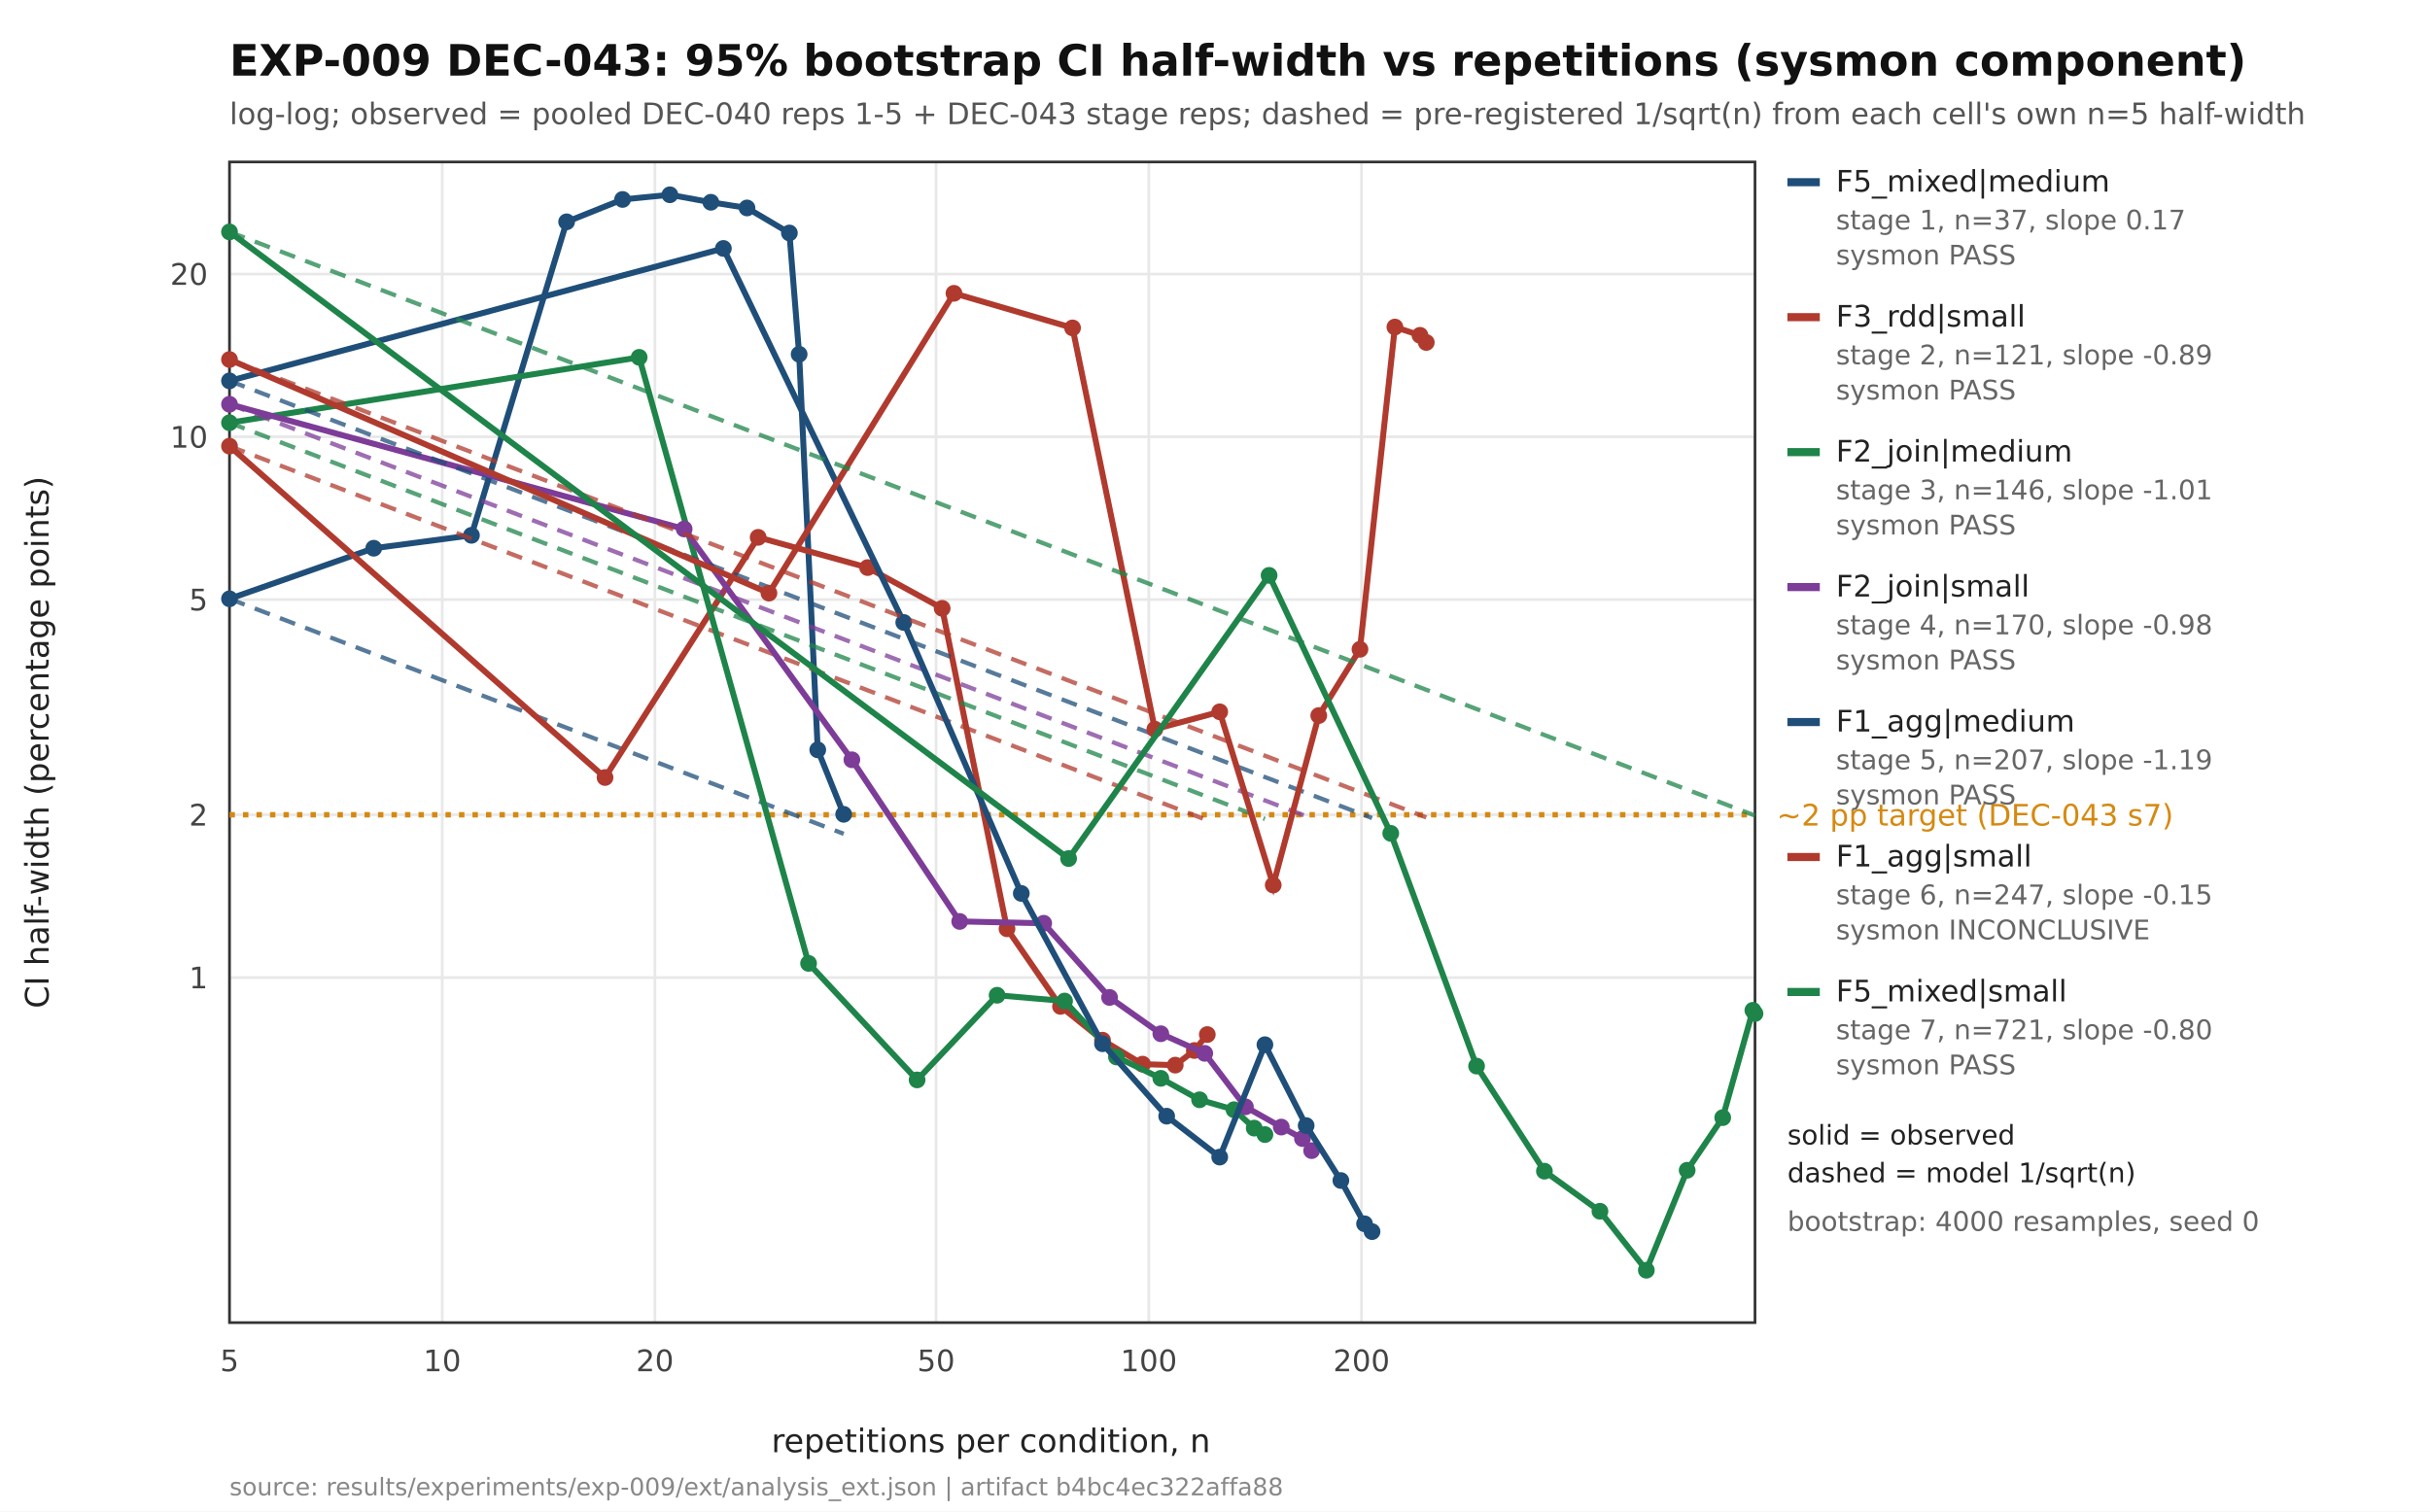
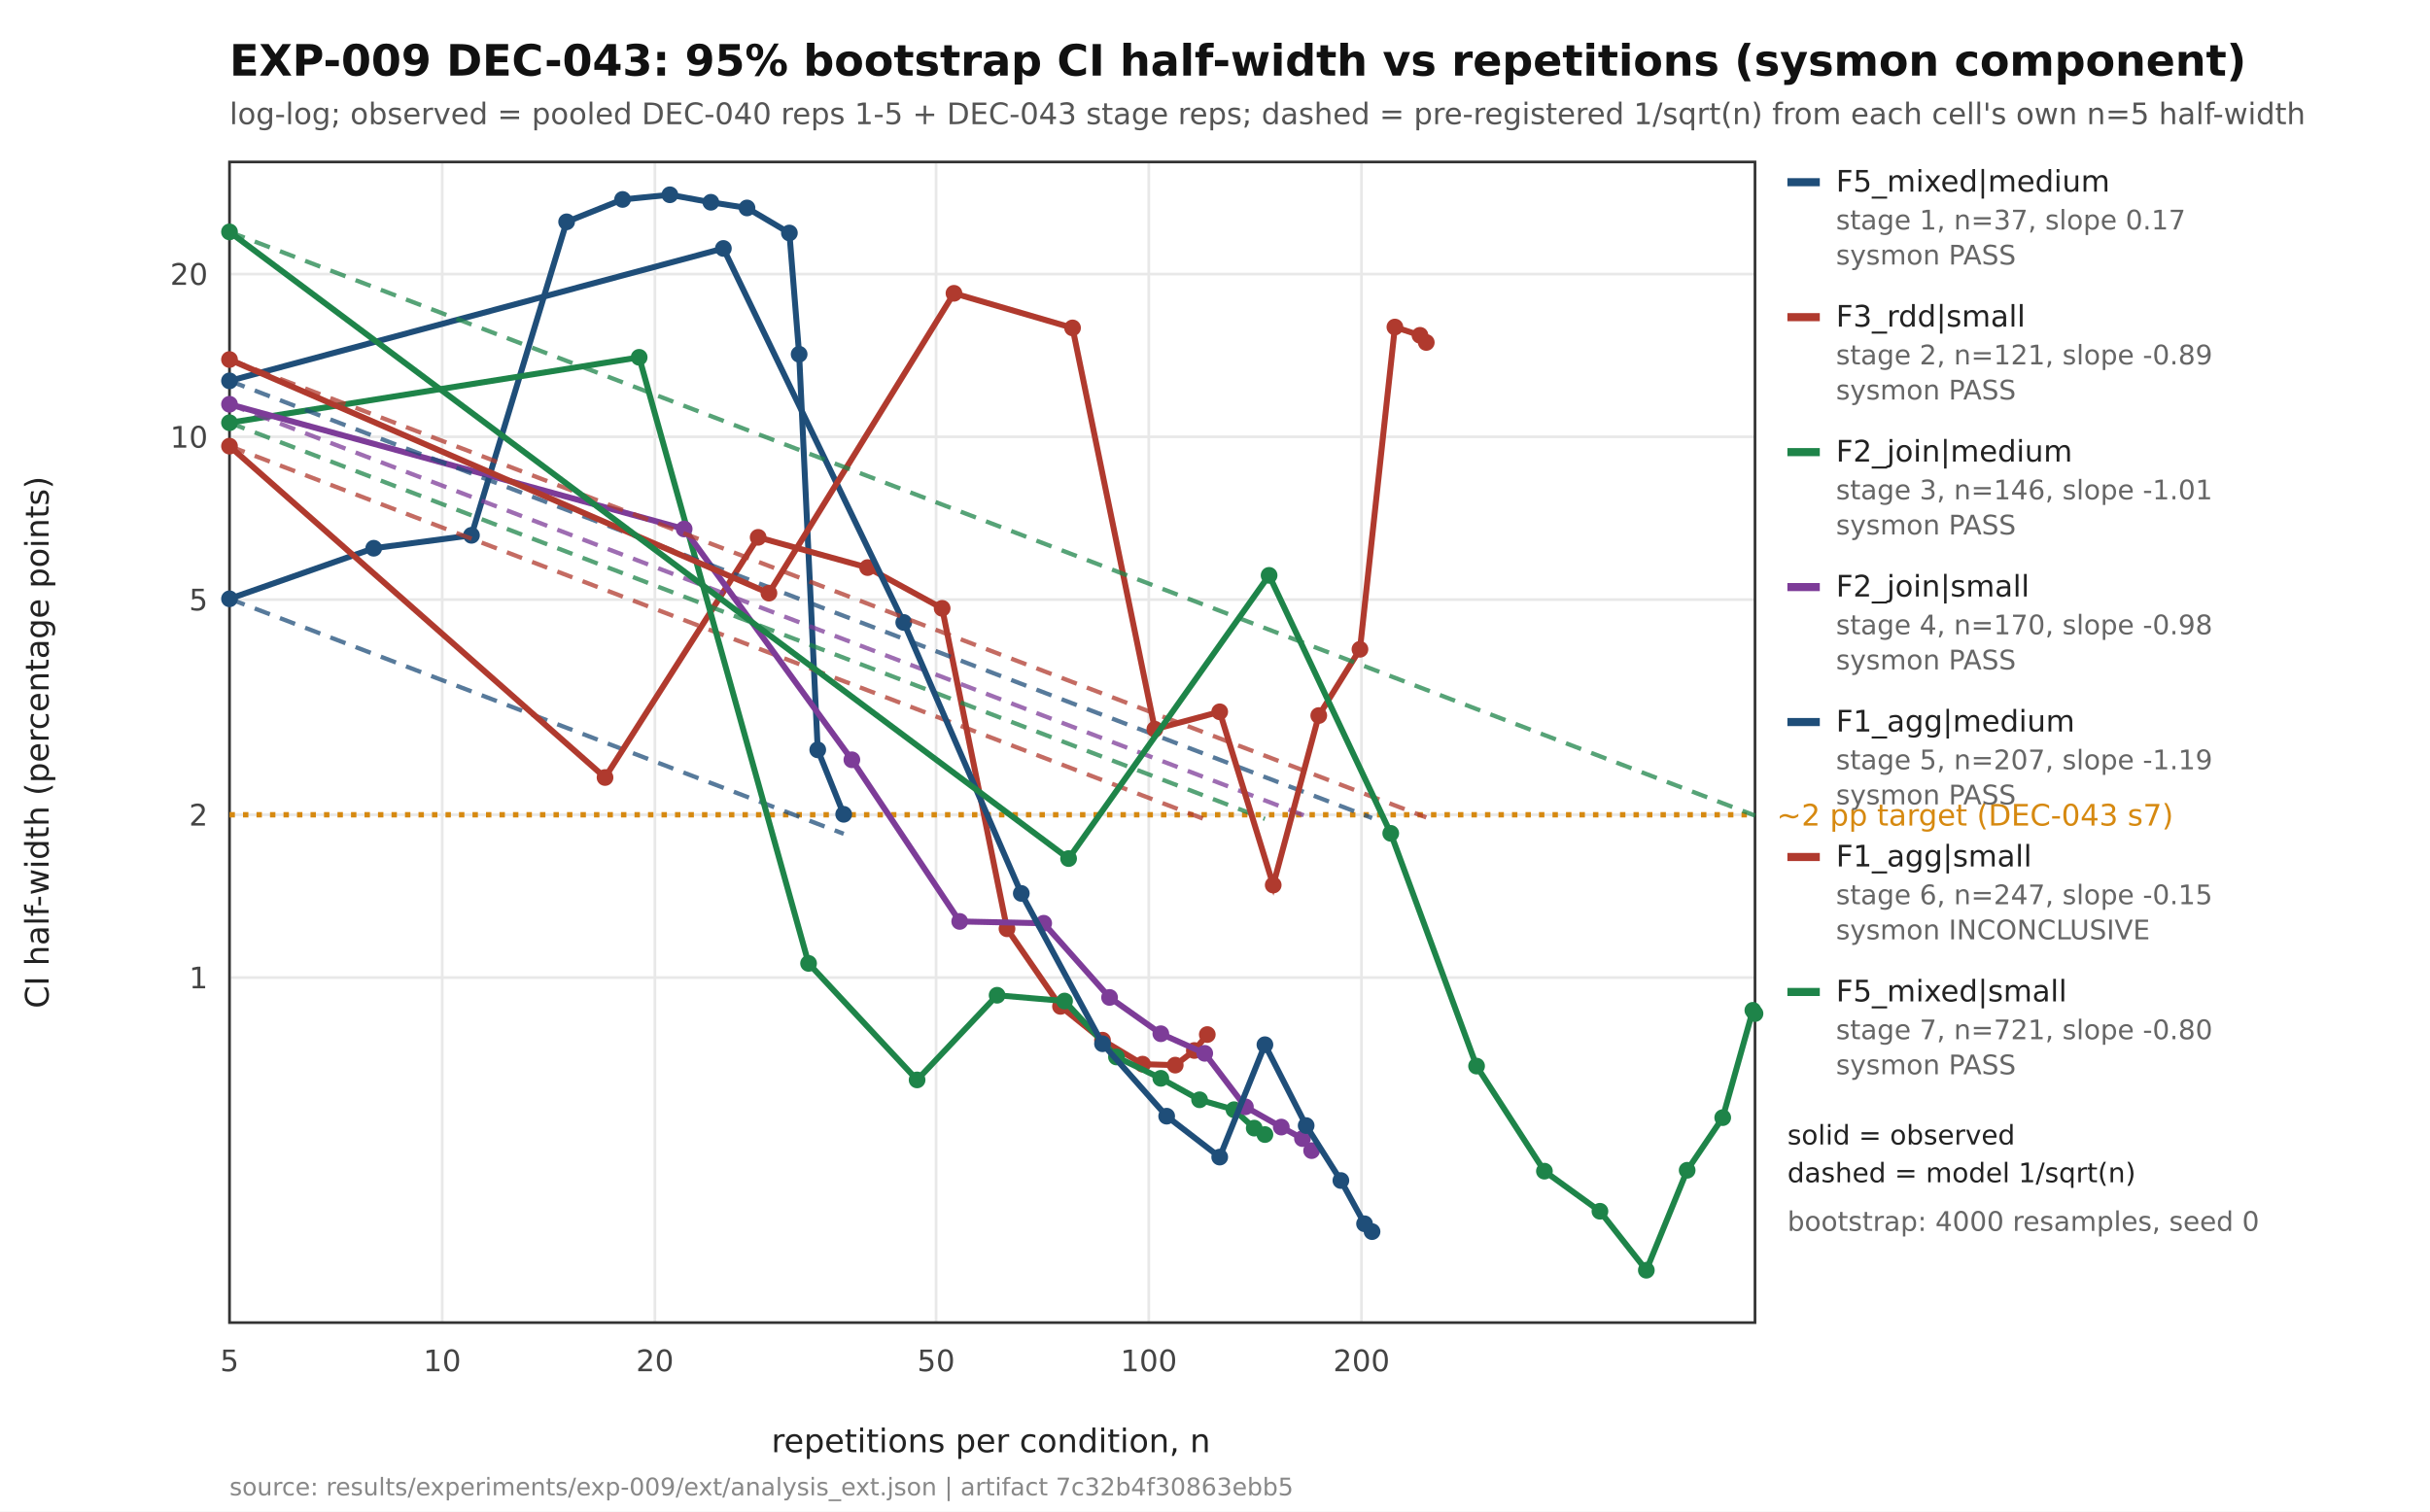
<svg xmlns="http://www.w3.org/2000/svg" width="900" height="560" viewBox="0 0 900 560" font-family="DejaVu Sans, Arial, sans-serif">
  <rect width="900" height="560" fill="#ffffff" />
  <text x="85" y="28" font-size="16" font-weight="bold" fill="#111">EXP-009 DEC-043: 95% bootstrap CI half-width vs repetitions (sysmon component)</text>
  <text x="85" y="46" font-size="11" fill="#555">log-log; observed = pooled DEC-040 reps 1-5 + DEC-043 stage reps; dashed = pre-registered 1/sqrt(n) from each cell's own n=5 half-width</text>
  <line x1="85" y1="60" x2="85" y2="490" stroke="#e8e8e8" />
  <text x="85" y="508" font-size="11" fill="#444" text-anchor="middle">5</text>
  <line x1="163.779" y1="60" x2="163.779" y2="490" stroke="#e8e8e8" />
  <text x="163.779" y="508" font-size="11" fill="#444" text-anchor="middle">10</text>
  <line x1="242.559" y1="60" x2="242.559" y2="490" stroke="#e8e8e8" />
  <text x="242.559" y="508" font-size="11" fill="#444" text-anchor="middle">20</text>
  <line x1="346.699" y1="60" x2="346.699" y2="490" stroke="#e8e8e8" />
  <text x="346.699" y="508" font-size="11" fill="#444" text-anchor="middle">50</text>
  <line x1="425.479" y1="60" x2="425.479" y2="490" stroke="#e8e8e8" />
  <text x="425.479" y="508" font-size="11" fill="#444" text-anchor="middle">100</text>
  <line x1="504.258" y1="60" x2="504.258" y2="490" stroke="#e8e8e8" />
  <text x="504.258" y="508" font-size="11" fill="#444" text-anchor="middle">200</text>
  <line x1="85" y1="362.153" x2="650" y2="362.153" stroke="#e8e8e8" />
  <text x="77" y="366.153" font-size="11" fill="#444" text-anchor="end">1</text>
  <line x1="85" y1="301.851" x2="650" y2="301.851" stroke="#e8e8e8" />
  <text x="77" y="305.851" font-size="11" fill="#444" text-anchor="end">2</text>
  <line x1="85" y1="222.135" x2="650" y2="222.135" stroke="#e8e8e8" />
  <text x="77" y="226.135" font-size="11" fill="#444" text-anchor="end">5</text>
  <line x1="85" y1="161.833" x2="650" y2="161.833" stroke="#e8e8e8" />
  <text x="77" y="165.833" font-size="11" fill="#444" text-anchor="end">10</text>
  <line x1="85" y1="101.53" x2="650" y2="101.53" stroke="#e8e8e8" />
  <text x="77" y="105.53" font-size="11" fill="#444" text-anchor="end">20</text>
  <rect x="85" y="60" width="565" height="430" fill="none" stroke="#333" />
  <text x="367" y="538" font-size="12" fill="#222" text-anchor="middle">repetitions per condition, n</text>
  <text x="18" y="275" font-size="12" fill="#222" text-anchor="middle" transform="rotate(-90 18 275)">CI half-width (percentage points)</text>
  <line x1="85" y1="301.851" x2="650" y2="301.851" stroke="#d68910" stroke-width="2" stroke-dasharray="2,3" />
  <text x="658" y="305.851" font-size="11" fill="#d68910">~2 pp target (DEC-043 s7)</text>
  <polyline points="85,221.844 138.418,203.109 174.612,198.324 209.862,82.18 230.584,73.889 248.104,72.159 263.28,74.937 276.667,77.039 292.368,86.314 295.977,131.24 302.867,277.801 312.477,301.682" fill="none" stroke="#1f4e79" stroke-width="2.2" />
  <polyline points="85,221.844 138.418,242.288 174.612,256.141 209.862,269.632 230.584,277.563 248.104,284.269 263.28,290.077 276.667,295.201 292.368,301.21 295.977,302.591 302.867,305.228 312.477,308.906" fill="none" stroke="#1f4e79" stroke-width="1.6" stroke-dasharray="6,4" opacity="0.75" />
  <circle cx="85" cy="221.844" r="3.1" fill="#1f4e79" />
  <circle cx="138.418" cy="203.109" r="3.1" fill="#1f4e79" />
  <circle cx="174.612" cy="198.324" r="3.1" fill="#1f4e79" />
  <circle cx="209.862" cy="82.18" r="3.1" fill="#1f4e79" />
  <circle cx="230.584" cy="73.889" r="3.1" fill="#1f4e79" />
  <circle cx="248.104" cy="72.159" r="3.1" fill="#1f4e79" />
  <circle cx="263.28" cy="74.937" r="3.1" fill="#1f4e79" />
  <circle cx="276.667" cy="77.039" r="3.1" fill="#1f4e79" />
  <circle cx="292.368" cy="86.314" r="3.1" fill="#1f4e79" />
  <circle cx="295.977" cy="131.24" r="3.1" fill="#1f4e79" />
  <circle cx="302.867" cy="277.801" r="3.1" fill="#1f4e79" />
  <circle cx="312.477" cy="301.682" r="3.1" fill="#1f4e79" />
  <rect x="662" y="66" width="12" height="3" fill="#1f4e79" />
  <text x="680" y="71" font-size="11" fill="#222">F5_mixed|medium</text>
  <text x="680" y="85" font-size="10" fill="#666">stage 1, n=37, slope 0.17</text>
  <text x="680" y="98" font-size="10" fill="#666">sysmon PASS</text>
  <polyline points="85,165.286 224.088,288.049 280.8,199.071 321.338,210.278 348.95,225.375 372.966,344.09 392.782,372.841 408.337,385.359 423.183,394.245 435.273,394.605 442.347,389.186 447.144,383.278" fill="none" stroke="#b03a2e" stroke-width="2.2" />
  <polyline points="85,165.286 224.088,218.519 280.8,240.225 321.338,255.74 348.95,266.308 372.966,275.5 392.782,283.084 408.337,289.037 423.183,294.719 435.273,299.347 442.347,302.054 447.144,303.89" fill="none" stroke="#b03a2e" stroke-width="1.6" stroke-dasharray="6,4" opacity="0.75" />
  <circle cx="85" cy="165.286" r="3.1" fill="#b03a2e" />
  <circle cx="224.088" cy="288.049" r="3.1" fill="#b03a2e" />
  <circle cx="280.8" cy="199.071" r="3.1" fill="#b03a2e" />
  <circle cx="321.338" cy="210.278" r="3.1" fill="#b03a2e" />
  <circle cx="348.95" cy="225.375" r="3.1" fill="#b03a2e" />
  <circle cx="372.966" cy="344.09" r="3.1" fill="#b03a2e" />
  <circle cx="392.782" cy="372.841" r="3.1" fill="#b03a2e" />
  <circle cx="408.337" cy="385.359" r="3.1" fill="#b03a2e" />
  <circle cx="423.183" cy="394.245" r="3.1" fill="#b03a2e" />
  <circle cx="435.273" cy="394.605" r="3.1" fill="#b03a2e" />
  <circle cx="442.347" cy="389.186" r="3.1" fill="#b03a2e" />
  <circle cx="447.144" cy="383.278" r="3.1" fill="#b03a2e" />
  <rect x="662" y="116" width="12" height="3" fill="#b03a2e" />
  <text x="680" y="121" font-size="11" fill="#222">F3_rdd|small</text>
  <text x="680" y="135" font-size="10" fill="#666">stage 2, n=121, slope -0.89</text>
  <text x="680" y="148" font-size="10" fill="#666">sysmon PASS</text>
  <polyline points="85,156.614 236.729,132.381 299.474,356.916 339.667,400.086 369.3,368.72 394.288,370.856 413.504,391.586 429.936,399.497 444.29,407.442 457.033,411.119 464.529,417.946 468.49,420.328" fill="none" stroke="#1e8449" stroke-width="2.2" />
  <polyline points="85,156.614 236.729,214.686 299.474,238.7 339.667,254.083 369.3,265.425 394.288,274.988 413.504,282.343 429.936,288.632 444.29,294.126 457.033,299.003 464.529,301.872 468.49,303.388" fill="none" stroke="#1e8449" stroke-width="1.6" stroke-dasharray="6,4" opacity="0.75" />
  <circle cx="85" cy="156.614" r="3.1" fill="#1e8449" />
  <circle cx="236.729" cy="132.381" r="3.1" fill="#1e8449" />
  <circle cx="299.474" cy="356.916" r="3.1" fill="#1e8449" />
  <circle cx="339.667" cy="400.086" r="3.1" fill="#1e8449" />
  <circle cx="369.3" cy="368.72" r="3.1" fill="#1e8449" />
  <circle cx="394.288" cy="370.856" r="3.1" fill="#1e8449" />
  <circle cx="413.504" cy="391.586" r="3.1" fill="#1e8449" />
  <circle cx="429.936" cy="399.497" r="3.1" fill="#1e8449" />
  <circle cx="444.29" cy="407.442" r="3.1" fill="#1e8449" />
  <circle cx="457.033" cy="411.119" r="3.1" fill="#1e8449" />
  <circle cx="464.529" cy="417.946" r="3.1" fill="#1e8449" />
  <circle cx="468.49" cy="420.328" r="3.1" fill="#1e8449" />
  <rect x="662" y="166" width="12" height="3" fill="#1e8449" />
  <text x="680" y="171" font-size="11" fill="#222">F2_join|medium</text>
  <text x="680" y="185" font-size="10" fill="#666">stage 3, n=146, slope -1.01</text>
  <text x="680" y="198" font-size="10" fill="#666">sysmon PASS</text>
  <polyline points="85,149.767 253.391,195.972 315.508,281.479 355.446,341.368 386.553,342.046 410.95,369.527 429.936,382.974 446.201,390.234 461.259,410.043 474.553,417.554 482.394,421.821 485.787,426.28" fill="none" stroke="#7d3c98" stroke-width="2.2" />
  <polyline points="85,149.767 253.391,214.215 315.508,237.989 355.446,253.275 386.553,265.18 410.95,274.518 429.936,281.784 446.201,288.009 461.259,293.772 474.553,298.86 482.394,301.862 485.787,303.16" fill="none" stroke="#7d3c98" stroke-width="1.6" stroke-dasharray="6,4" opacity="0.75" />
  <circle cx="85" cy="149.767" r="3.1" fill="#7d3c98" />
  <circle cx="253.391" cy="195.972" r="3.1" fill="#7d3c98" />
  <circle cx="315.508" cy="281.479" r="3.1" fill="#7d3c98" />
  <circle cx="355.446" cy="341.368" r="3.1" fill="#7d3c98" />
  <circle cx="386.553" cy="342.046" r="3.1" fill="#7d3c98" />
  <circle cx="410.95" cy="369.527" r="3.1" fill="#7d3c98" />
  <circle cx="429.936" cy="382.974" r="3.1" fill="#7d3c98" />
  <circle cx="446.201" cy="390.234" r="3.1" fill="#7d3c98" />
  <circle cx="461.259" cy="410.043" r="3.1" fill="#7d3c98" />
  <circle cx="474.553" cy="417.554" r="3.1" fill="#7d3c98" />
  <circle cx="482.394" cy="421.821" r="3.1" fill="#7d3c98" />
  <circle cx="485.787" cy="426.28" r="3.1" fill="#7d3c98" />
  <rect x="662" y="216" width="12" height="3" fill="#7d3c98" />
  <text x="680" y="221" font-size="11" fill="#222">F2_join|small</text>
  <text x="680" y="235" font-size="10" fill="#666">stage 4, n=170, slope -0.98</text>
  <text x="680" y="248" font-size="10" fill="#666">sysmon PASS</text>
  <polyline points="85,141.104 267.92,92.042 334.725,230.609 378.254,330.99 408.337,386.685 432.101,413.519 451.746,428.675 468.49,387.04 483.764,417.004 496.62,437.359 505.389,453.371 508.168,456.286" fill="none" stroke="#1f4e79" stroke-width="2.2" />
  <polyline points="85,141.104 267.92,211.114 334.725,236.682 378.254,253.342 408.337,264.855 432.101,273.951 451.746,281.469 468.49,287.878 483.764,293.723 496.62,298.644 505.389,302 508.168,303.064" fill="none" stroke="#1f4e79" stroke-width="1.6" stroke-dasharray="6,4" opacity="0.75" />
  <circle cx="85" cy="141.104" r="3.1" fill="#1f4e79" />
  <circle cx="267.92" cy="92.042" r="3.1" fill="#1f4e79" />
  <circle cx="334.725" cy="230.609" r="3.1" fill="#1f4e79" />
  <circle cx="378.254" cy="330.99" r="3.1" fill="#1f4e79" />
  <circle cx="408.337" cy="386.685" r="3.1" fill="#1f4e79" />
  <circle cx="432.101" cy="413.519" r="3.1" fill="#1f4e79" />
  <circle cx="451.746" cy="428.675" r="3.1" fill="#1f4e79" />
  <circle cx="468.49" cy="387.04" r="3.1" fill="#1f4e79" />
  <circle cx="483.764" cy="417.004" r="3.1" fill="#1f4e79" />
  <circle cx="496.62" cy="437.359" r="3.1" fill="#1f4e79" />
  <circle cx="505.389" cy="453.371" r="3.1" fill="#1f4e79" />
  <circle cx="508.168" cy="456.286" r="3.1" fill="#1f4e79" />
  <rect x="662" y="266" width="12" height="3" fill="#1f4e79" />
  <text x="680" y="271" font-size="11" fill="#222">F1_agg|medium</text>
  <text x="680" y="285" font-size="10" fill="#666">stage 5, n=207, slope -1.19</text>
  <text x="680" y="298" font-size="10" fill="#666">sysmon PASS</text>
  <polyline points="85,133.197 284.789,219.741 353.322,108.663 397.24,121.48 427.729,270.155 451.746,263.708 471.562,327.891 488.43,265.094 503.689,240.545 516.63,121.161 525.923,124.225 528.247,126.876" fill="none" stroke="#b03a2e" stroke-width="2.2" />
  <polyline points="85,133.197 284.789,209.662 353.322,235.892 397.24,252.701 427.729,264.37 451.746,273.562 471.562,281.146 488.43,287.602 503.689,293.442 516.63,298.395 525.923,301.952 528.247,302.841" fill="none" stroke="#b03a2e" stroke-width="1.6" stroke-dasharray="6,4" opacity="0.75" />
  <circle cx="85" cy="133.197" r="3.1" fill="#b03a2e" />
  <circle cx="284.789" cy="219.741" r="3.1" fill="#b03a2e" />
  <circle cx="353.322" cy="108.663" r="3.1" fill="#b03a2e" />
  <circle cx="397.24" cy="121.48" r="3.1" fill="#b03a2e" />
  <circle cx="427.729" cy="270.155" r="3.1" fill="#b03a2e" />
  <circle cx="451.746" cy="263.708" r="3.1" fill="#b03a2e" />
  <circle cx="471.562" cy="327.891" r="3.1" fill="#b03a2e" />
  <circle cx="488.43" cy="265.094" r="3.1" fill="#b03a2e" />
  <circle cx="503.689" cy="240.545" r="3.1" fill="#b03a2e" />
  <circle cx="516.63" cy="121.161" r="3.1" fill="#b03a2e" />
  <circle cx="525.923" cy="124.225" r="3.1" fill="#b03a2e" />
  <circle cx="528.247" cy="126.876" r="3.1" fill="#b03a2e" />
  <rect x="662" y="316" width="12" height="3" fill="#b03a2e" />
  <text x="680" y="321" font-size="11" fill="#222">F1_agg|small</text>
  <text x="680" y="335" font-size="10" fill="#666">stage 6, n=247, slope -0.15</text>
  <text x="680" y="348" font-size="10" fill="#666">sysmon INCONCLUSIVE</text>
  <polyline points="85,85.912 395.774,318.078 470.036,213.158 515.091,308.734 546.879,394.96 572.006,433.886 592.571,448.744 609.755,470.587 624.875,433.559 638.043,414.058 649.209,374.297 650,375.504" fill="none" stroke="#1e8449" stroke-width="2.2" />
  <polyline points="85,85.912 395.774,204.855 470.036,233.278 515.091,250.521 546.879,262.688 572.006,272.305 592.571,280.175 609.755,286.752 624.875,292.539 638.043,297.579 649.209,301.852 650,302.155" fill="none" stroke="#1e8449" stroke-width="1.6" stroke-dasharray="6,4" opacity="0.75" />
  <circle cx="85" cy="85.912" r="3.1" fill="#1e8449" />
  <circle cx="395.774" cy="318.078" r="3.1" fill="#1e8449" />
  <circle cx="470.036" cy="213.158" r="3.1" fill="#1e8449" />
  <circle cx="515.091" cy="308.734" r="3.1" fill="#1e8449" />
  <circle cx="546.879" cy="394.96" r="3.1" fill="#1e8449" />
  <circle cx="572.006" cy="433.886" r="3.1" fill="#1e8449" />
  <circle cx="592.571" cy="448.744" r="3.1" fill="#1e8449" />
  <circle cx="609.755" cy="470.587" r="3.1" fill="#1e8449" />
  <circle cx="624.875" cy="433.559" r="3.1" fill="#1e8449" />
  <circle cx="638.043" cy="414.058" r="3.1" fill="#1e8449" />
  <circle cx="649.209" cy="374.297" r="3.1" fill="#1e8449" />
  <circle cx="650" cy="375.504" r="3.1" fill="#1e8449" />
  <rect x="662" y="366" width="12" height="3" fill="#1e8449" />
  <text x="680" y="371" font-size="11" fill="#222">F5_mixed|small</text>
  <text x="680" y="385" font-size="10" fill="#666">stage 7, n=721, slope -0.80</text>
  <text x="680" y="398" font-size="10" fill="#666">sysmon PASS</text>
  <text x="662" y="424" font-size="10" fill="#222">solid = observed</text>
  <text x="662" y="438" font-size="10" fill="#222">dashed = model 1/sqrt(n)</text>
  <text x="662" y="456" font-size="10" fill="#666">bootstrap: 4000 resamples, seed 0</text>
-   <text x="85" y="554" font-size="9" fill="#888">source: results/experiments/exp-009/ext/analysis_ext.json | artifact b4bc4ec322affa88</text>
+   <text x="85" y="554" font-size="9" fill="#888">source: results/experiments/exp-009/ext/analysis_ext.json | artifact 7c32b4f30863ebb5</text>
</svg>
